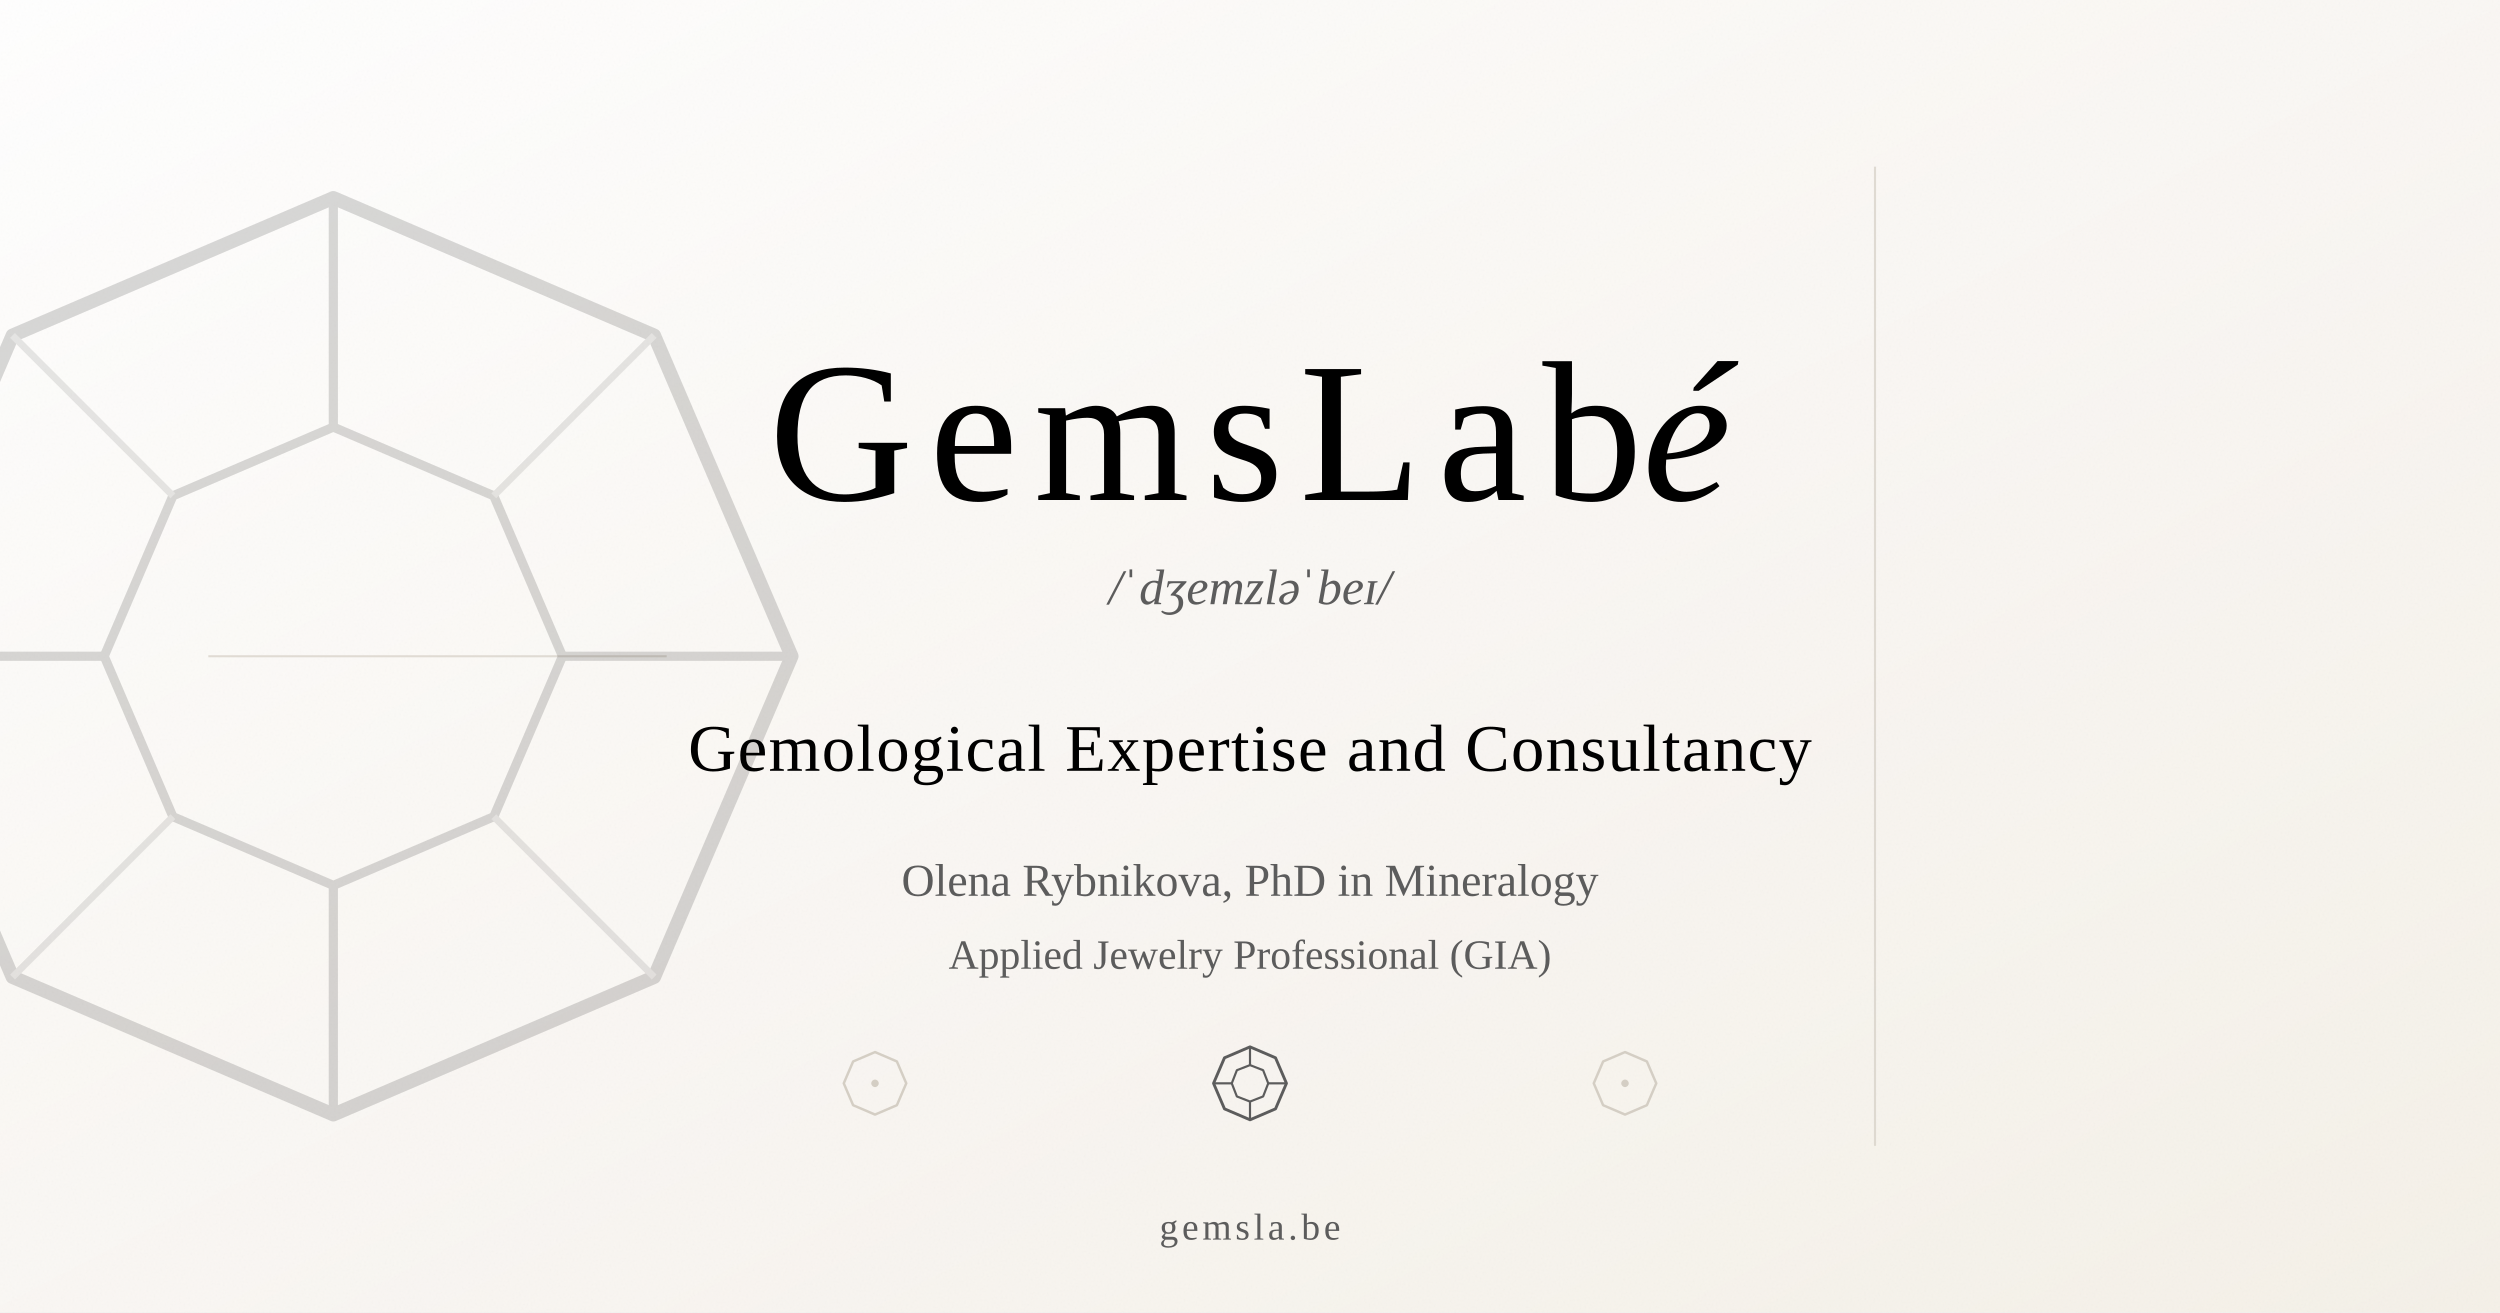
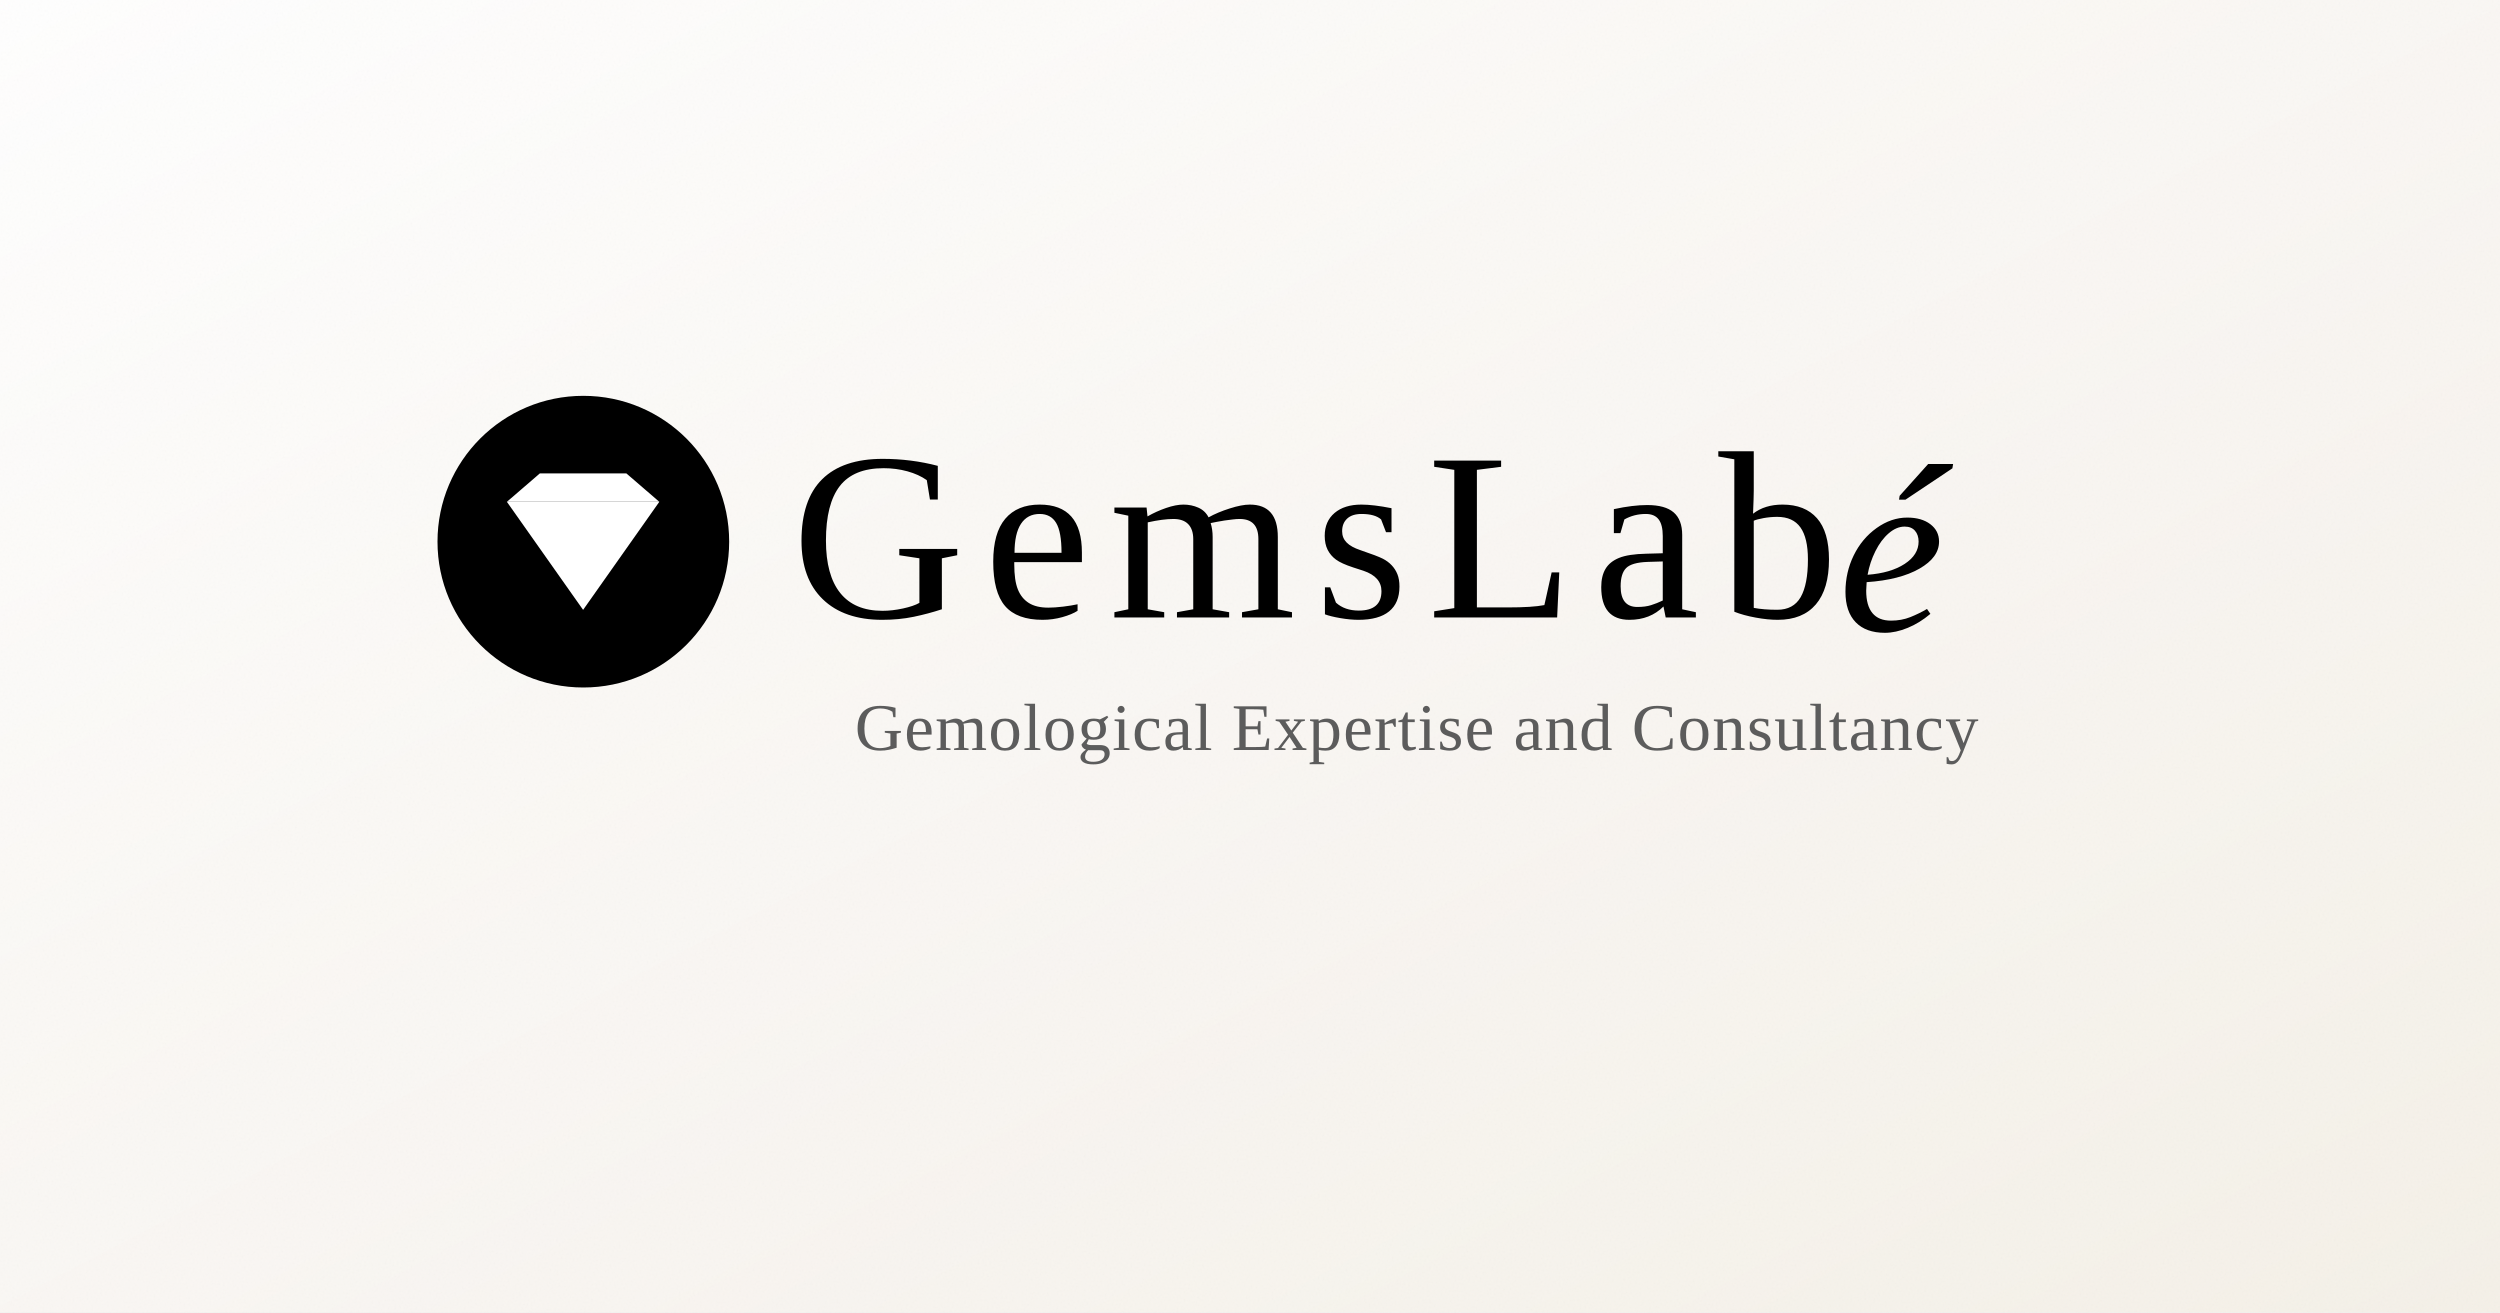
<svg xmlns="http://www.w3.org/2000/svg" viewBox="0 0 1200 630" fill="none">
  <defs>
    <linearGradient id="bgGradient" x1="0%" y1="0%" x2="100%" y2="100%">
      <stop offset="0%" style="stop-color:#ffffff" />
      <stop offset="100%" style="stop-color:#f5f0e8" />
    </linearGradient>
    <filter id="noise" x="0%" y="0%" width="100%" height="100%">
      <feTurbulence type="fractalNoise" baseFrequency="0.9" numOctaves="4" result="noise" />
      <feColorMatrix type="saturate" values="0" result="mono" />
      <feBlend in="SourceGraphic" in2="mono" mode="multiply" />
    </filter>
-     <filter id="textShadow" x="-10%" y="-10%" width="120%" height="120%">
-       <feGaussianBlur in="SourceAlpha" stdDeviation="2" />
-       <feOffset dx="0" dy="1" result="shadow" />
-       <feComposite in="SourceGraphic" in2="shadow" operator="over" />
-     </filter>
  </defs>
  <rect width="1200" height="630" fill="url(#bgGradient)" />
  <rect width="1200" height="630" fill="#f5f0e8" opacity="0.05" filter="url(#noise)" />
-   <line x1="900" y1="80" x2="900" y2="550" stroke="#d4cec4" stroke-width="1" opacity="0.7" />
-   <line x1="100" y1="315" x2="320" y2="315" stroke="#d4cec4" stroke-width="1" opacity="0.7" />
-   <g transform="translate(160, 315) scale(2.2)" opacity="0.15">
-     <path d="M0 -100 L70 -70 L100 0 L70 70 L0 100 L-70 70 L-100 0 L-70 -70 Z" fill="none" stroke="#000000" stroke-width="3" stroke-linejoin="round" />
-     <path d="M0 -50 L35 -35 L50 0 L35 35 L0 50 L-35 35 L-50 0 L-35 -35 Z" fill="none" stroke="#000000" stroke-width="2" stroke-linejoin="round" />
-     <line x1="0" y1="-100" x2="0" y2="-50" stroke="#000000" stroke-width="2" />
-     <line x1="70" y1="-70" x2="35" y2="-35" stroke="#5c5c5c" stroke-width="1.5" />
-     <line x1="100" y1="0" x2="50" y2="0" stroke="#000000" stroke-width="2" />
-     <line x1="70" y1="70" x2="35" y2="35" stroke="#5c5c5c" stroke-width="1.5" />
-     <line x1="0" y1="100" x2="0" y2="50" stroke="#000000" stroke-width="2" />
-     <line x1="-70" y1="70" x2="-35" y2="35" stroke="#5c5c5c" stroke-width="1.5" />
-     <line x1="-100" y1="0" x2="-50" y2="0" stroke="#000000" stroke-width="2" />
-     <line x1="-70" y1="-70" x2="-35" y2="-35" stroke="#5c5c5c" stroke-width="1.5" />
+   <g transform="translate(600, 260)">
+     <g transform="translate(-320, 0)">
+       <circle cx="0" cy="0" r="70" fill="#000000" />
+       <g transform="translate(-70, -71) scale(0.273)">
+         <path d="M180 140 L332 140 L390 190 L122 190 Z" fill="#ffffff" />
+         <path d="M122 190 L390 190 L256 380 Z" fill="#ffffff" />
+       </g>
+     </g>
+     <text x="-220" y="10" font-family="Georgia, 'Times New Roman', serif" font-size="115" font-weight="500" fill="#000000" text-anchor="start" dominant-baseline="middle" letter-spacing="0.08em">GemsLab<tspan font-style="italic">é</tspan>
+     </text>
  </g>
-   <text x="600" y="240" font-family="Georgia, 'Times New Roman', serif" font-size="96" font-weight="500" fill="#000000" text-anchor="middle" letter-spacing="0.08em">GemsLab<tspan font-style="italic">é</tspan>
-   </text>
-   <text x="600" y="290" font-family="Georgia, 'Times New Roman', serif" font-size="24" font-style="italic" fill="#5c5c5c" text-anchor="middle">/ˈdʒemzləˈbeɪ/</text>
-   <text x="600" y="370" font-family="Georgia, 'Times New Roman', serif" font-size="32" fill="#000000" text-anchor="middle" letter-spacing="0.02em">Gemological Expertise and Consultancy</text>
-   <text x="600" y="430" font-family="Georgia, 'Times New Roman', serif" font-size="22" fill="#5c5c5c" text-anchor="middle">Olena Rybnikova, PhD in Mineralogy</text>
-   <text x="600" y="465" font-family="Georgia, 'Times New Roman', serif" font-size="20" fill="#5c5c5c" text-anchor="middle">Applied Jewelry Professional (GIA)</text>
-   <g transform="translate(420, 520) scale(0.3)">
-     <path d="M0 -50 L35 -35 L50 0 L35 35 L0 50 L-35 35 L-50 0 L-35 -35 Z" fill="none" stroke="#d4cec4" stroke-width="4" stroke-linejoin="round" />
-     <circle cx="0" cy="0" r="6" fill="#d4cec4" />
-   </g>
-   <g transform="translate(600, 520) scale(0.35)">
-     <path d="M0 -50 L35 -35 L50 0 L35 35 L0 50 L-35 35 L-50 0 L-35 -35 Z" fill="none" stroke="#5c5c5c" stroke-width="4" stroke-linejoin="round" />
-     <path d="M0 -25 L18 -18 L25 0 L18 18 L0 25 L-18 18 L-25 0 L-18 -18 Z" fill="none" stroke="#5c5c5c" stroke-width="3" stroke-linejoin="round" />
-     <line x1="0" y1="-50" x2="0" y2="-25" stroke="#5c5c5c" stroke-width="3" />
-     <line x1="50" y1="0" x2="25" y2="0" stroke="#5c5c5c" stroke-width="3" />
-     <line x1="0" y1="50" x2="0" y2="25" stroke="#5c5c5c" stroke-width="3" />
-     <line x1="-50" y1="0" x2="-25" y2="0" stroke="#5c5c5c" stroke-width="3" />
-   </g>
-   <g transform="translate(780, 520) scale(0.3)">
-     <path d="M0 -50 L35 -35 L50 0 L35 35 L0 50 L-35 35 L-50 0 L-35 -35 Z" fill="none" stroke="#d4cec4" stroke-width="4" stroke-linejoin="round" />
-     <circle cx="0" cy="0" r="6" fill="#d4cec4" />
-   </g>
-   <text x="600" y="595" font-family="Georgia, 'Times New Roman', serif" font-size="18" fill="#5c5c5c" text-anchor="middle" letter-spacing="0.1em">gemsla.be</text>
+   <text x="680" y="360" font-family="Georgia, 'Times New Roman', serif" font-size="32" fill="#5c5c5c" text-anchor="middle" letter-spacing="0.02em">Gemological Expertise and Consultancy</text>
</svg>
